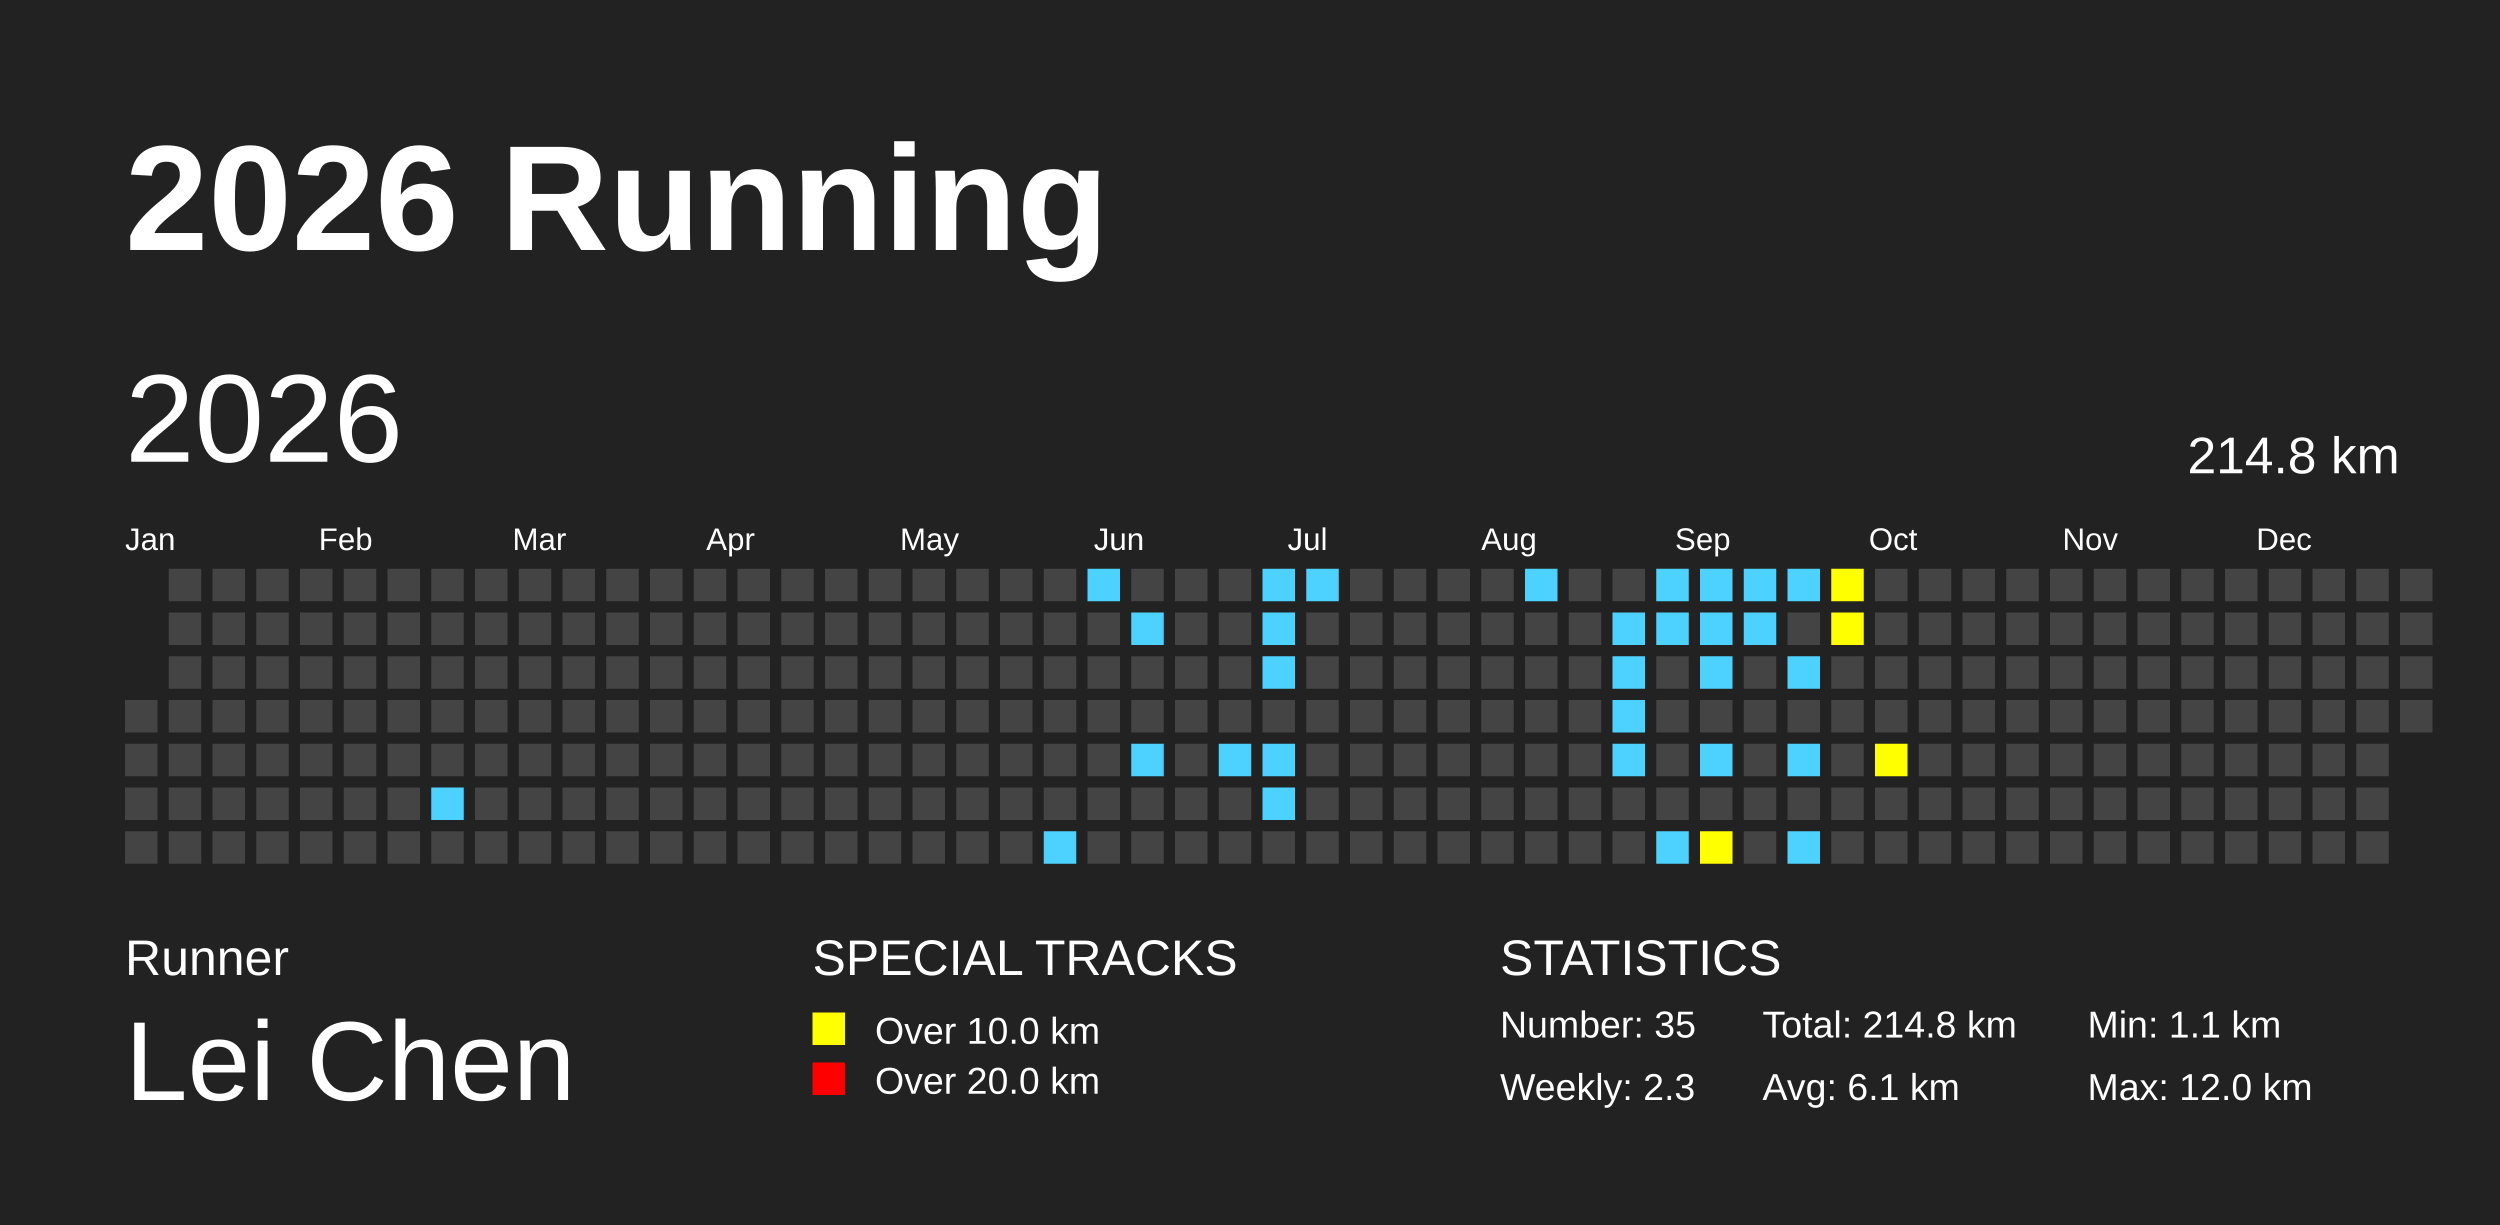
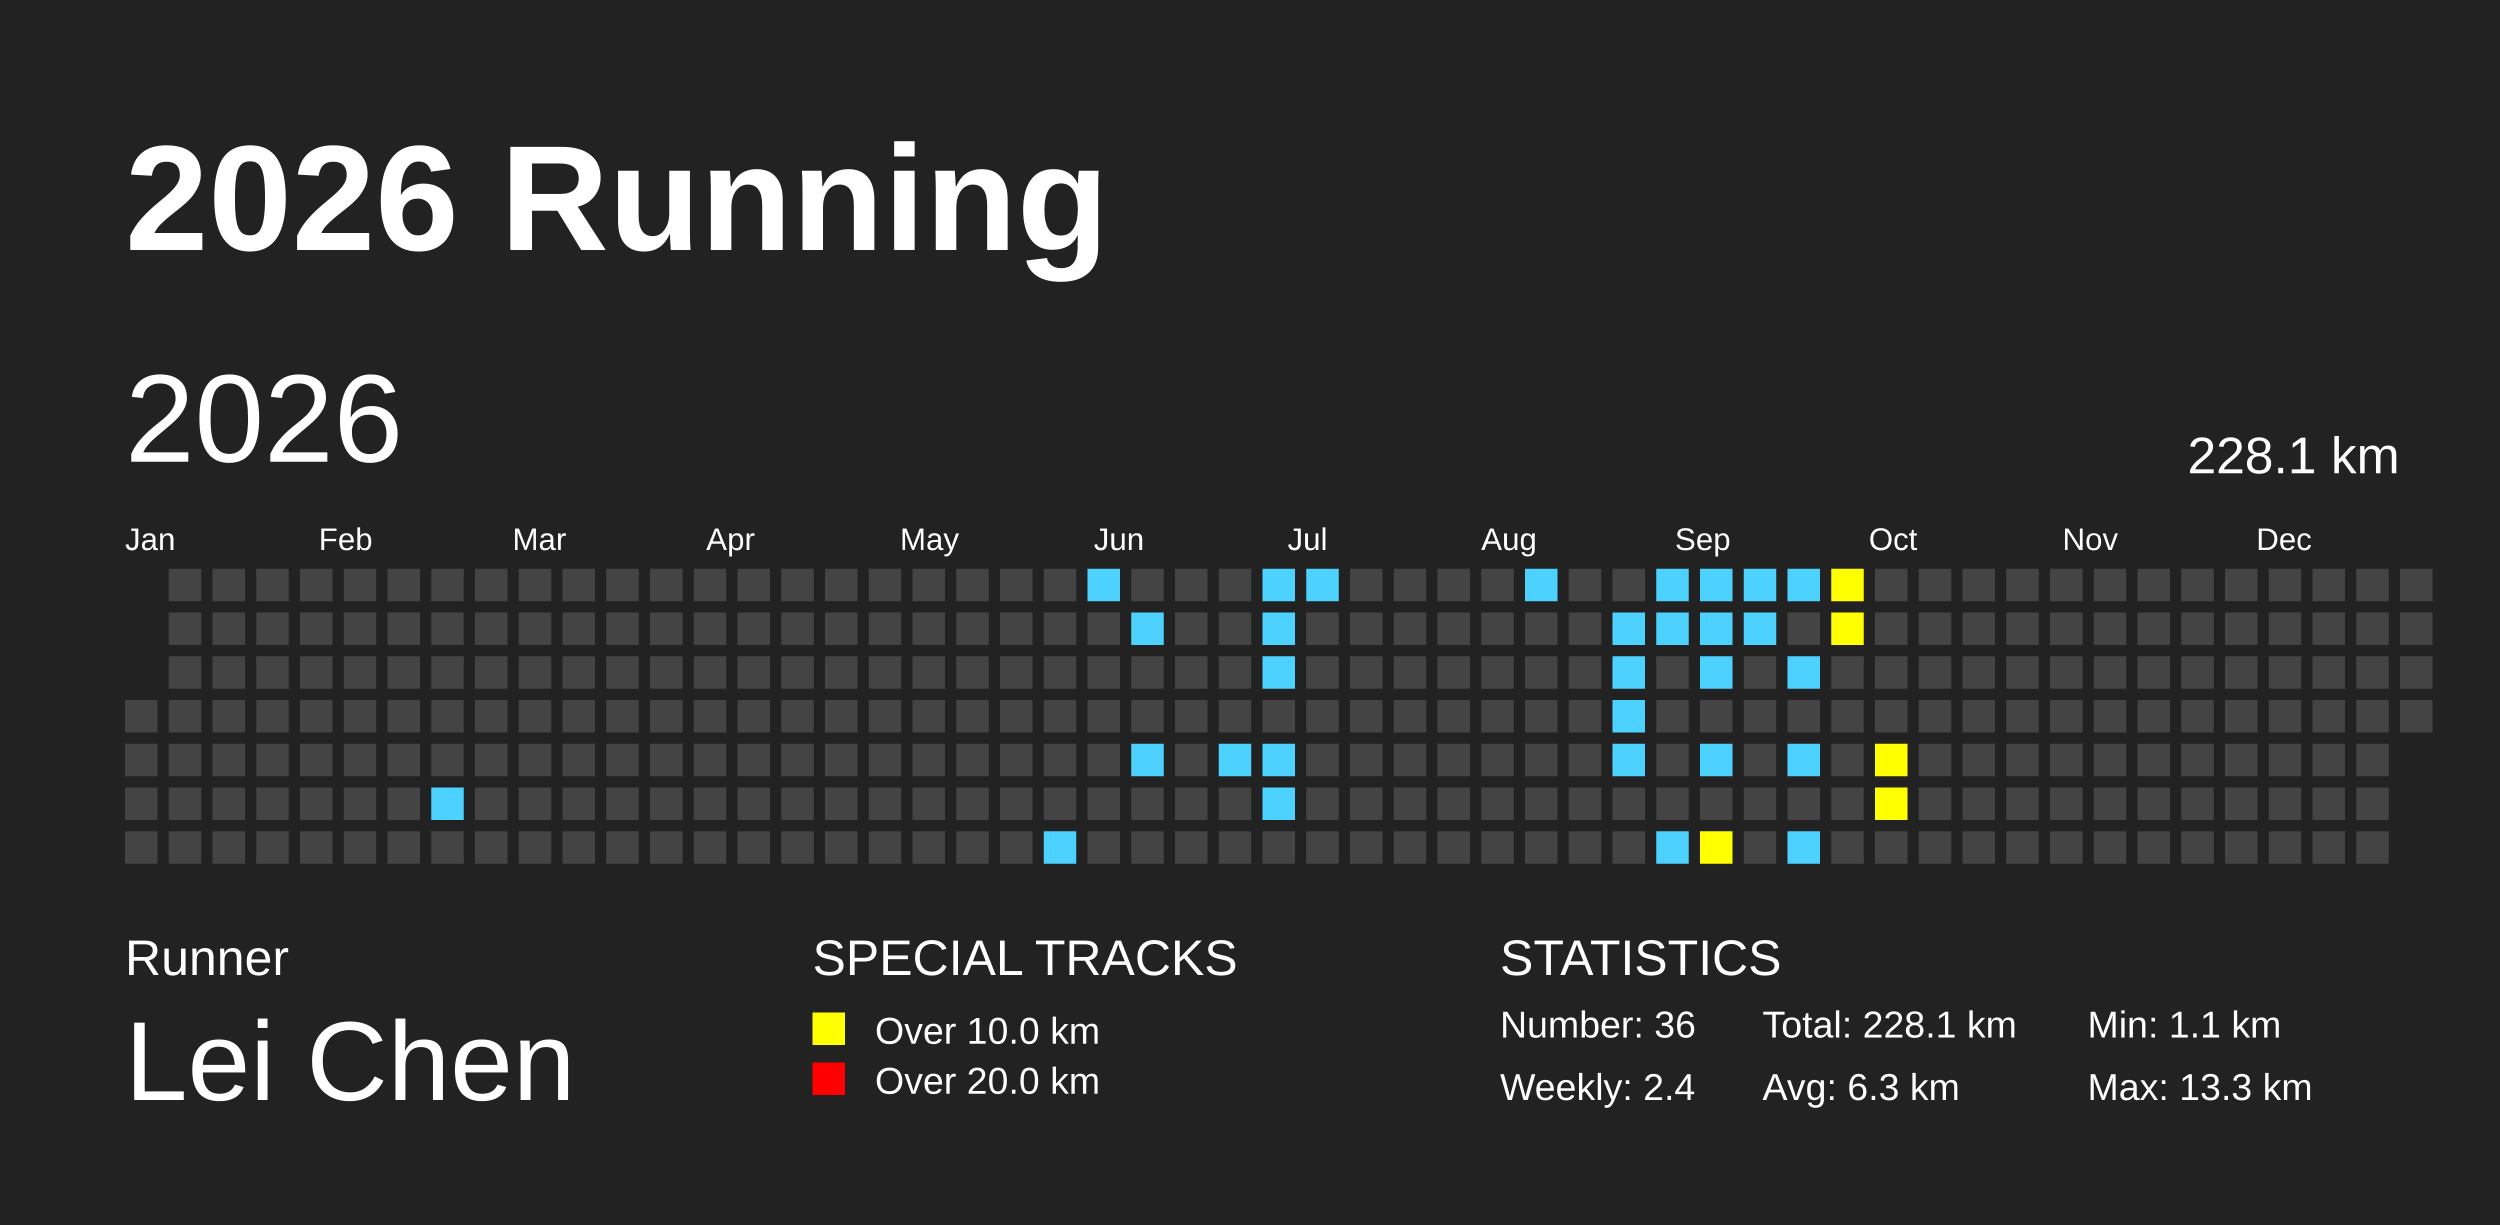
<svg xmlns="http://www.w3.org/2000/svg" baseProfile="full" height="98mm" version="1.1" viewBox="0,0,200,98" width="200mm">
  <defs />
  <rect fill="#222222" height="98" width="200" x="0" y="0" />
  <text fill="#FFFFFF" style="font-size:12px; font-family:Arial; font-weight:bold;" x="10" y="20">2026 Running</text>
  <text fill="#FFFFFF" style="font-size:4px; font-family:Arial" x="10" y="78">Runner</text>
  <text fill="#FFFFFF" style="font-size:9px; font-family:Arial" x="10" y="88">Lei Chen</text>
  <text fill="#FFFFFF" style="font-size:4px; font-family:Arial" x="65" y="78">SPECIAL TRACKS</text>
  <rect fill="yellow" height="2.6" width="2.6" x="65" y="81" />
  <text fill="#FFFFFF" style="font-size:3px; font-family:Arial" x="70" y="83.5">Over 10.0 km</text>
  <rect fill="red" height="2.6" width="2.6" x="65" y="85" />
  <text fill="#FFFFFF" style="font-size:3px; font-family:Arial" x="70" y="87.5">Over 20.0 km</text>
  <text fill="#FFFFFF" style="font-size:4px; font-family:Arial" x="120" y="78">STATISTICS</text>
-   <text fill="#FFFFFF" style="font-size:3px; font-family:Arial" x="120" y="83">Number: 35</text>
-   <text fill="#FFFFFF" style="font-size:3px; font-family:Arial" x="120" y="88">Weekly: 2.3</text>
-   <text fill="#FFFFFF" style="font-size:3px; font-family:Arial" x="141" y="83">Total: 214.8 km</text>
-   <text fill="#FFFFFF" style="font-size:3px; font-family:Arial" x="141" y="88">Avg: 6.1 km</text>
+   <text fill="#FFFFFF" style="font-size:3px; font-family:Arial" x="120" y="83">Number: 36</text>
+   <text fill="#FFFFFF" style="font-size:3px; font-family:Arial" x="120" y="88">Weekly: 2.4</text>
+   <text fill="#FFFFFF" style="font-size:3px; font-family:Arial" x="141" y="83">Total: 228.1 km</text>
+   <text fill="#FFFFFF" style="font-size:3px; font-family:Arial" x="141" y="88">Avg: 6.3 km</text>
  <text fill="#FFFFFF" style="font-size:3px; font-family:Arial" x="167" y="83">Min: 1.1 km</text>
-   <text fill="#FFFFFF" style="font-size:3px; font-family:Arial" x="167" y="88">Max: 12.0 km</text>
+   <text fill="#FFFFFF" style="font-size:3px; font-family:Arial" x="167" y="88">Max: 13.3 km</text>
  <text dominant-baseline="hanging" fill="#FFFFFF" style="font-size:10.0px; font-family:Arial;" x="10" y="30">2026</text>
-   <text dominant-baseline="hanging" fill="#FFFFFF" style="font-size:4.125px; font-family:Arial;" x="175" y="35">214.8 km</text>
+   <text dominant-baseline="hanging" fill="#FFFFFF" style="font-size:4.125px; font-family:Arial;" x="175" y="35">228.1 km</text>
  <text fill="#FFFFFF" style="font-size:2.5px; font-family:Arial" x="10.0" y="44">Jan</text>
  <text fill="#FFFFFF" style="font-size:2.5px; font-family:Arial" x="25.5" y="44">Feb</text>
  <text fill="#FFFFFF" style="font-size:2.5px; font-family:Arial" x="41.0" y="44">Mar</text>
  <text fill="#FFFFFF" style="font-size:2.5px; font-family:Arial" x="56.5" y="44">Apr</text>
  <text fill="#FFFFFF" style="font-size:2.5px; font-family:Arial" x="72.0" y="44">May</text>
  <text fill="#FFFFFF" style="font-size:2.5px; font-family:Arial" x="87.5" y="44">Jun</text>
  <text fill="#FFFFFF" style="font-size:2.5px; font-family:Arial" x="103.0" y="44">Jul</text>
  <text fill="#FFFFFF" style="font-size:2.5px; font-family:Arial" x="118.5" y="44">Aug</text>
  <text fill="#FFFFFF" style="font-size:2.5px; font-family:Arial" x="134.0" y="44">Sep</text>
  <text fill="#FFFFFF" style="font-size:2.5px; font-family:Arial" x="149.5" y="44">Oct</text>
  <text fill="#FFFFFF" style="font-size:2.5px; font-family:Arial" x="165.0" y="44">Nov</text>
  <text fill="#FFFFFF" style="font-size:2.5px; font-family:Arial" x="180.5" y="44">Dec</text>
  <rect fill="#444444" height="2.6" width="2.6" x="10.0" y="56.0" />
  <rect fill="#444444" height="2.6" width="2.6" x="10.0" y="59.5" />
  <rect fill="#444444" height="2.6" width="2.6" x="10.0" y="63.0" />
  <rect fill="#444444" height="2.6" width="2.6" x="10.0" y="66.5" />
  <rect fill="#444444" height="2.6" width="2.6" x="13.5" y="45.5" />
  <rect fill="#444444" height="2.6" width="2.6" x="13.5" y="49.0" />
  <rect fill="#444444" height="2.6" width="2.6" x="13.5" y="52.5" />
  <rect fill="#444444" height="2.6" width="2.6" x="13.5" y="56.0" />
  <rect fill="#444444" height="2.6" width="2.6" x="13.5" y="59.5" />
  <rect fill="#444444" height="2.6" width="2.6" x="13.5" y="63.0" />
  <rect fill="#444444" height="2.6" width="2.6" x="13.5" y="66.5" />
  <rect fill="#444444" height="2.6" width="2.6" x="17.0" y="45.5" />
  <rect fill="#444444" height="2.6" width="2.6" x="17.0" y="49.0" />
  <rect fill="#444444" height="2.6" width="2.6" x="17.0" y="52.5" />
  <rect fill="#444444" height="2.6" width="2.6" x="17.0" y="56.0" />
  <rect fill="#444444" height="2.6" width="2.6" x="17.0" y="59.5" />
  <rect fill="#444444" height="2.6" width="2.6" x="17.0" y="63.0" />
  <rect fill="#444444" height="2.6" width="2.6" x="17.0" y="66.5" />
  <rect fill="#444444" height="2.6" width="2.6" x="20.5" y="45.5" />
  <rect fill="#444444" height="2.6" width="2.6" x="20.5" y="49.0" />
  <rect fill="#444444" height="2.6" width="2.6" x="20.5" y="52.5" />
  <rect fill="#444444" height="2.6" width="2.6" x="20.5" y="56.0" />
  <rect fill="#444444" height="2.6" width="2.6" x="20.5" y="59.5" />
  <rect fill="#444444" height="2.6" width="2.6" x="20.5" y="63.0" />
  <rect fill="#444444" height="2.6" width="2.6" x="20.5" y="66.5" />
  <rect fill="#444444" height="2.6" width="2.6" x="24.0" y="45.5" />
  <rect fill="#444444" height="2.6" width="2.6" x="24.0" y="49.0" />
  <rect fill="#444444" height="2.6" width="2.6" x="24.0" y="52.5" />
  <rect fill="#444444" height="2.6" width="2.6" x="24.0" y="56.0" />
  <rect fill="#444444" height="2.6" width="2.6" x="24.0" y="59.5" />
  <rect fill="#444444" height="2.6" width="2.6" x="24.0" y="63.0" />
  <rect fill="#444444" height="2.6" width="2.6" x="24.0" y="66.5" />
  <rect fill="#444444" height="2.6" width="2.6" x="27.5" y="45.5" />
  <rect fill="#444444" height="2.6" width="2.6" x="27.5" y="49.0" />
  <rect fill="#444444" height="2.6" width="2.6" x="27.5" y="52.5" />
  <rect fill="#444444" height="2.6" width="2.6" x="27.5" y="56.0" />
  <rect fill="#444444" height="2.6" width="2.6" x="27.5" y="59.5" />
  <rect fill="#444444" height="2.6" width="2.6" x="27.5" y="63.0" />
  <rect fill="#444444" height="2.6" width="2.6" x="27.5" y="66.5" />
  <rect fill="#444444" height="2.6" width="2.6" x="31.0" y="45.5" />
  <rect fill="#444444" height="2.6" width="2.6" x="31.0" y="49.0" />
  <rect fill="#444444" height="2.6" width="2.6" x="31.0" y="52.5" />
  <rect fill="#444444" height="2.6" width="2.6" x="31.0" y="56.0" />
  <rect fill="#444444" height="2.6" width="2.6" x="31.0" y="59.5" />
  <rect fill="#444444" height="2.6" width="2.6" x="31.0" y="63.0" />
  <rect fill="#444444" height="2.6" width="2.6" x="31.0" y="66.5" />
  <rect fill="#444444" height="2.6" width="2.6" x="34.5" y="45.5" />
  <rect fill="#444444" height="2.6" width="2.6" x="34.5" y="49.0" />
  <rect fill="#444444" height="2.6" width="2.6" x="34.5" y="52.5" />
  <rect fill="#444444" height="2.6" width="2.6" x="34.5" y="56.0" />
  <rect fill="#444444" height="2.6" width="2.6" x="34.5" y="59.5" />
  <rect fill="#4DD2FF" height="2.6" width="2.6" x="34.5" y="63.0" />
  <rect fill="#444444" height="2.6" width="2.6" x="34.5" y="66.5" />
  <rect fill="#444444" height="2.6" width="2.6" x="38.0" y="45.5" />
  <rect fill="#444444" height="2.6" width="2.6" x="38.0" y="49.0" />
  <rect fill="#444444" height="2.6" width="2.6" x="38.0" y="52.5" />
  <rect fill="#444444" height="2.6" width="2.6" x="38.0" y="56.0" />
  <rect fill="#444444" height="2.6" width="2.6" x="38.0" y="59.5" />
  <rect fill="#444444" height="2.6" width="2.6" x="38.0" y="63.0" />
  <rect fill="#444444" height="2.6" width="2.6" x="38.0" y="66.5" />
  <rect fill="#444444" height="2.6" width="2.6" x="41.5" y="45.5" />
  <rect fill="#444444" height="2.6" width="2.6" x="41.5" y="49.0" />
  <rect fill="#444444" height="2.6" width="2.6" x="41.5" y="52.5" />
  <rect fill="#444444" height="2.6" width="2.6" x="41.5" y="56.0" />
  <rect fill="#444444" height="2.6" width="2.6" x="41.5" y="59.5" />
  <rect fill="#444444" height="2.6" width="2.6" x="41.5" y="63.0" />
  <rect fill="#444444" height="2.6" width="2.6" x="41.5" y="66.5" />
  <rect fill="#444444" height="2.6" width="2.6" x="45.0" y="45.5" />
  <rect fill="#444444" height="2.6" width="2.6" x="45.0" y="49.0" />
  <rect fill="#444444" height="2.6" width="2.6" x="45.0" y="52.5" />
  <rect fill="#444444" height="2.6" width="2.6" x="45.0" y="56.0" />
  <rect fill="#444444" height="2.6" width="2.6" x="45.0" y="59.5" />
  <rect fill="#444444" height="2.6" width="2.6" x="45.0" y="63.0" />
  <rect fill="#444444" height="2.6" width="2.6" x="45.0" y="66.5" />
  <rect fill="#444444" height="2.6" width="2.6" x="48.5" y="45.5" />
  <rect fill="#444444" height="2.6" width="2.6" x="48.5" y="49.0" />
  <rect fill="#444444" height="2.6" width="2.6" x="48.5" y="52.5" />
  <rect fill="#444444" height="2.6" width="2.6" x="48.5" y="56.0" />
  <rect fill="#444444" height="2.6" width="2.6" x="48.5" y="59.5" />
  <rect fill="#444444" height="2.6" width="2.6" x="48.5" y="63.0" />
  <rect fill="#444444" height="2.6" width="2.6" x="48.5" y="66.5" />
  <rect fill="#444444" height="2.6" width="2.6" x="52.0" y="45.5" />
  <rect fill="#444444" height="2.6" width="2.6" x="52.0" y="49.0" />
  <rect fill="#444444" height="2.6" width="2.6" x="52.0" y="52.5" />
  <rect fill="#444444" height="2.6" width="2.6" x="52.0" y="56.0" />
  <rect fill="#444444" height="2.6" width="2.6" x="52.0" y="59.5" />
  <rect fill="#444444" height="2.6" width="2.6" x="52.0" y="63.0" />
  <rect fill="#444444" height="2.6" width="2.6" x="52.0" y="66.5" />
  <rect fill="#444444" height="2.6" width="2.6" x="55.5" y="45.5" />
  <rect fill="#444444" height="2.6" width="2.6" x="55.5" y="49.0" />
  <rect fill="#444444" height="2.6" width="2.6" x="55.5" y="52.5" />
  <rect fill="#444444" height="2.6" width="2.6" x="55.5" y="56.0" />
  <rect fill="#444444" height="2.6" width="2.6" x="55.5" y="59.5" />
  <rect fill="#444444" height="2.6" width="2.6" x="55.5" y="63.0" />
  <rect fill="#444444" height="2.6" width="2.6" x="55.5" y="66.5" />
  <rect fill="#444444" height="2.6" width="2.6" x="59.0" y="45.5" />
  <rect fill="#444444" height="2.6" width="2.6" x="59.0" y="49.0" />
  <rect fill="#444444" height="2.6" width="2.6" x="59.0" y="52.5" />
  <rect fill="#444444" height="2.6" width="2.6" x="59.0" y="56.0" />
  <rect fill="#444444" height="2.6" width="2.6" x="59.0" y="59.5" />
  <rect fill="#444444" height="2.6" width="2.6" x="59.0" y="63.0" />
  <rect fill="#444444" height="2.6" width="2.6" x="59.0" y="66.5" />
  <rect fill="#444444" height="2.6" width="2.6" x="62.5" y="45.5" />
  <rect fill="#444444" height="2.6" width="2.6" x="62.5" y="49.0" />
  <rect fill="#444444" height="2.6" width="2.6" x="62.5" y="52.5" />
  <rect fill="#444444" height="2.6" width="2.6" x="62.5" y="56.0" />
  <rect fill="#444444" height="2.6" width="2.6" x="62.5" y="59.5" />
  <rect fill="#444444" height="2.6" width="2.6" x="62.5" y="63.0" />
  <rect fill="#444444" height="2.6" width="2.6" x="62.5" y="66.5" />
  <rect fill="#444444" height="2.6" width="2.6" x="66.0" y="45.5" />
  <rect fill="#444444" height="2.6" width="2.6" x="66.0" y="49.0" />
  <rect fill="#444444" height="2.6" width="2.6" x="66.0" y="52.5" />
  <rect fill="#444444" height="2.6" width="2.6" x="66.0" y="56.0" />
  <rect fill="#444444" height="2.6" width="2.6" x="66.0" y="59.5" />
  <rect fill="#444444" height="2.6" width="2.6" x="66.0" y="63.0" />
  <rect fill="#444444" height="2.6" width="2.6" x="66.0" y="66.5" />
  <rect fill="#444444" height="2.6" width="2.6" x="69.5" y="45.5" />
  <rect fill="#444444" height="2.6" width="2.6" x="69.5" y="49.0" />
  <rect fill="#444444" height="2.6" width="2.6" x="69.5" y="52.5" />
  <rect fill="#444444" height="2.6" width="2.6" x="69.5" y="56.0" />
  <rect fill="#444444" height="2.6" width="2.6" x="69.5" y="59.5" />
  <rect fill="#444444" height="2.6" width="2.6" x="69.5" y="63.0" />
  <rect fill="#444444" height="2.6" width="2.6" x="69.5" y="66.5" />
  <rect fill="#444444" height="2.6" width="2.6" x="73.0" y="45.5" />
  <rect fill="#444444" height="2.6" width="2.6" x="73.0" y="49.0" />
  <rect fill="#444444" height="2.6" width="2.6" x="73.0" y="52.5" />
  <rect fill="#444444" height="2.6" width="2.6" x="73.0" y="56.0" />
  <rect fill="#444444" height="2.6" width="2.6" x="73.0" y="59.5" />
  <rect fill="#444444" height="2.6" width="2.6" x="73.0" y="63.0" />
  <rect fill="#444444" height="2.6" width="2.6" x="73.0" y="66.5" />
  <rect fill="#444444" height="2.6" width="2.6" x="76.5" y="45.5" />
  <rect fill="#444444" height="2.6" width="2.6" x="76.5" y="49.0" />
  <rect fill="#444444" height="2.6" width="2.6" x="76.5" y="52.5" />
  <rect fill="#444444" height="2.6" width="2.6" x="76.5" y="56.0" />
  <rect fill="#444444" height="2.6" width="2.6" x="76.5" y="59.5" />
  <rect fill="#444444" height="2.6" width="2.6" x="76.5" y="63.0" />
  <rect fill="#444444" height="2.6" width="2.6" x="76.5" y="66.5" />
  <rect fill="#444444" height="2.6" width="2.6" x="80.0" y="45.5" />
  <rect fill="#444444" height="2.6" width="2.6" x="80.0" y="49.0" />
  <rect fill="#444444" height="2.6" width="2.6" x="80.0" y="52.5" />
  <rect fill="#444444" height="2.6" width="2.6" x="80.0" y="56.0" />
  <rect fill="#444444" height="2.6" width="2.6" x="80.0" y="59.5" />
  <rect fill="#444444" height="2.6" width="2.6" x="80.0" y="63.0" />
  <rect fill="#444444" height="2.6" width="2.6" x="80.0" y="66.5" />
  <rect fill="#444444" height="2.6" width="2.6" x="83.5" y="45.5" />
  <rect fill="#444444" height="2.6" width="2.6" x="83.5" y="49.0" />
  <rect fill="#444444" height="2.6" width="2.6" x="83.5" y="52.5" />
  <rect fill="#444444" height="2.6" width="2.6" x="83.5" y="56.0" />
  <rect fill="#444444" height="2.6" width="2.6" x="83.5" y="59.5" />
  <rect fill="#444444" height="2.6" width="2.6" x="83.5" y="63.0" />
  <rect fill="#4DD2FF" height="2.6" width="2.6" x="83.5" y="66.5" />
  <rect fill="#4DD2FF" height="2.6" width="2.6" x="87.0" y="45.5" />
  <rect fill="#444444" height="2.6" width="2.6" x="87.0" y="49.0" />
  <rect fill="#444444" height="2.6" width="2.6" x="87.0" y="52.5" />
  <rect fill="#444444" height="2.6" width="2.6" x="87.0" y="56.0" />
  <rect fill="#444444" height="2.6" width="2.6" x="87.0" y="59.5" />
  <rect fill="#444444" height="2.6" width="2.6" x="87.0" y="63.0" />
  <rect fill="#444444" height="2.6" width="2.6" x="87.0" y="66.5" />
  <rect fill="#444444" height="2.6" width="2.6" x="90.5" y="45.5" />
  <rect fill="#4DD2FF" height="2.6" width="2.6" x="90.5" y="49.0" />
  <rect fill="#444444" height="2.6" width="2.6" x="90.5" y="52.5" />
  <rect fill="#444444" height="2.6" width="2.6" x="90.5" y="56.0" />
  <rect fill="#4DD2FF" height="2.6" width="2.6" x="90.5" y="59.5" />
  <rect fill="#444444" height="2.6" width="2.6" x="90.5" y="63.0" />
  <rect fill="#444444" height="2.6" width="2.6" x="90.5" y="66.5" />
  <rect fill="#444444" height="2.6" width="2.6" x="94.0" y="45.5" />
  <rect fill="#444444" height="2.6" width="2.6" x="94.0" y="49.0" />
  <rect fill="#444444" height="2.6" width="2.6" x="94.0" y="52.5" />
  <rect fill="#444444" height="2.6" width="2.6" x="94.0" y="56.0" />
  <rect fill="#444444" height="2.6" width="2.6" x="94.0" y="59.5" />
  <rect fill="#444444" height="2.6" width="2.6" x="94.0" y="63.0" />
  <rect fill="#444444" height="2.6" width="2.6" x="94.0" y="66.5" />
  <rect fill="#444444" height="2.6" width="2.6" x="97.5" y="45.5" />
  <rect fill="#444444" height="2.6" width="2.6" x="97.5" y="49.0" />
  <rect fill="#444444" height="2.6" width="2.6" x="97.5" y="52.5" />
  <rect fill="#444444" height="2.6" width="2.6" x="97.5" y="56.0" />
  <rect fill="#4DD2FF" height="2.6" width="2.6" x="97.5" y="59.5" />
  <rect fill="#444444" height="2.6" width="2.6" x="97.5" y="63.0" />
  <rect fill="#444444" height="2.6" width="2.6" x="97.5" y="66.5" />
  <rect fill="#4DD2FF" height="2.6" width="2.6" x="101.0" y="45.5" />
  <rect fill="#4DD2FF" height="2.6" width="2.6" x="101.0" y="49.0" />
  <rect fill="#4DD2FF" height="2.6" width="2.6" x="101.0" y="52.5" />
  <rect fill="#444444" height="2.6" width="2.6" x="101.0" y="56.0" />
  <rect fill="#4DD2FF" height="2.6" width="2.6" x="101.0" y="59.5" />
  <rect fill="#4DD2FF" height="2.6" width="2.6" x="101.0" y="63.0" />
  <rect fill="#444444" height="2.6" width="2.6" x="101.0" y="66.5" />
  <rect fill="#4DD2FF" height="2.6" width="2.6" x="104.5" y="45.5" />
  <rect fill="#444444" height="2.6" width="2.6" x="104.5" y="49.0" />
  <rect fill="#444444" height="2.6" width="2.6" x="104.5" y="52.5" />
  <rect fill="#444444" height="2.6" width="2.6" x="104.5" y="56.0" />
  <rect fill="#444444" height="2.6" width="2.6" x="104.5" y="59.5" />
  <rect fill="#444444" height="2.6" width="2.6" x="104.5" y="63.0" />
  <rect fill="#444444" height="2.6" width="2.6" x="104.5" y="66.5" />
  <rect fill="#444444" height="2.6" width="2.6" x="108.0" y="45.5" />
  <rect fill="#444444" height="2.6" width="2.6" x="108.0" y="49.0" />
  <rect fill="#444444" height="2.6" width="2.6" x="108.0" y="52.5" />
  <rect fill="#444444" height="2.6" width="2.6" x="108.0" y="56.0" />
  <rect fill="#444444" height="2.6" width="2.6" x="108.0" y="59.5" />
  <rect fill="#444444" height="2.6" width="2.6" x="108.0" y="63.0" />
  <rect fill="#444444" height="2.6" width="2.6" x="108.0" y="66.5" />
  <rect fill="#444444" height="2.6" width="2.6" x="111.5" y="45.5" />
  <rect fill="#444444" height="2.6" width="2.6" x="111.5" y="49.0" />
  <rect fill="#444444" height="2.6" width="2.6" x="111.5" y="52.5" />
  <rect fill="#444444" height="2.6" width="2.6" x="111.5" y="56.0" />
  <rect fill="#444444" height="2.6" width="2.6" x="111.5" y="59.5" />
  <rect fill="#444444" height="2.6" width="2.6" x="111.5" y="63.0" />
  <rect fill="#444444" height="2.6" width="2.6" x="111.5" y="66.5" />
  <rect fill="#444444" height="2.6" width="2.6" x="115.0" y="45.5" />
  <rect fill="#444444" height="2.6" width="2.6" x="115.0" y="49.0" />
  <rect fill="#444444" height="2.6" width="2.6" x="115.0" y="52.5" />
  <rect fill="#444444" height="2.6" width="2.6" x="115.0" y="56.0" />
  <rect fill="#444444" height="2.6" width="2.6" x="115.0" y="59.5" />
  <rect fill="#444444" height="2.6" width="2.6" x="115.0" y="63.0" />
  <rect fill="#444444" height="2.6" width="2.6" x="115.0" y="66.5" />
  <rect fill="#444444" height="2.6" width="2.6" x="118.5" y="45.5" />
  <rect fill="#444444" height="2.6" width="2.6" x="118.5" y="49.0" />
  <rect fill="#444444" height="2.6" width="2.6" x="118.5" y="52.5" />
  <rect fill="#444444" height="2.6" width="2.6" x="118.5" y="56.0" />
  <rect fill="#444444" height="2.6" width="2.6" x="118.5" y="59.5" />
  <rect fill="#444444" height="2.6" width="2.6" x="118.5" y="63.0" />
  <rect fill="#444444" height="2.6" width="2.6" x="118.5" y="66.5" />
  <rect fill="#4DD2FF" height="2.6" width="2.6" x="122.0" y="45.5" />
  <rect fill="#444444" height="2.6" width="2.6" x="122.0" y="49.0" />
  <rect fill="#444444" height="2.6" width="2.6" x="122.0" y="52.5" />
  <rect fill="#444444" height="2.6" width="2.6" x="122.0" y="56.0" />
  <rect fill="#444444" height="2.6" width="2.6" x="122.0" y="59.5" />
  <rect fill="#444444" height="2.6" width="2.6" x="122.0" y="63.0" />
  <rect fill="#444444" height="2.6" width="2.6" x="122.0" y="66.5" />
  <rect fill="#444444" height="2.6" width="2.6" x="125.5" y="45.5" />
  <rect fill="#444444" height="2.6" width="2.6" x="125.5" y="49.0" />
  <rect fill="#444444" height="2.6" width="2.6" x="125.5" y="52.5" />
  <rect fill="#444444" height="2.6" width="2.6" x="125.5" y="56.0" />
  <rect fill="#444444" height="2.6" width="2.6" x="125.5" y="59.5" />
  <rect fill="#444444" height="2.6" width="2.6" x="125.5" y="63.0" />
  <rect fill="#444444" height="2.6" width="2.6" x="125.5" y="66.5" />
  <rect fill="#444444" height="2.6" width="2.6" x="129.0" y="45.5" />
  <rect fill="#4DD2FF" height="2.6" width="2.6" x="129.0" y="49.0" />
  <rect fill="#4DD2FF" height="2.6" width="2.6" x="129.0" y="52.5" />
  <rect fill="#4DD2FF" height="2.6" width="2.6" x="129.0" y="56.0" />
  <rect fill="#4DD2FF" height="2.6" width="2.6" x="129.0" y="59.5" />
  <rect fill="#444444" height="2.6" width="2.6" x="129.0" y="63.0" />
  <rect fill="#444444" height="2.6" width="2.6" x="129.0" y="66.5" />
  <rect fill="#4DD2FF" height="2.6" width="2.6" x="132.5" y="45.5" />
  <rect fill="#4DD2FF" height="2.6" width="2.6" x="132.5" y="49.0" />
  <rect fill="#444444" height="2.6" width="2.6" x="132.5" y="52.5" />
  <rect fill="#444444" height="2.6" width="2.6" x="132.5" y="56.0" />
  <rect fill="#444444" height="2.6" width="2.6" x="132.5" y="59.5" />
  <rect fill="#444444" height="2.6" width="2.6" x="132.5" y="63.0" />
  <rect fill="#4DD2FF" height="2.6" width="2.6" x="132.5" y="66.5" />
  <rect fill="#4DD2FF" height="2.6" width="2.6" x="136.0" y="45.5" />
  <rect fill="#4DD2FF" height="2.6" width="2.6" x="136.0" y="49.0" />
  <rect fill="#4DD2FF" height="2.6" width="2.6" x="136.0" y="52.5" />
  <rect fill="#444444" height="2.6" width="2.6" x="136.0" y="56.0" />
  <rect fill="#4DD2FF" height="2.6" width="2.6" x="136.0" y="59.5" />
  <rect fill="#444444" height="2.6" width="2.6" x="136.0" y="63.0" />
  <rect fill="yellow" height="2.6" width="2.6" x="136.0" y="66.5" />
  <rect fill="#4DD2FF" height="2.6" width="2.6" x="139.5" y="45.5" />
  <rect fill="#4DD2FF" height="2.6" width="2.6" x="139.5" y="49.0" />
  <rect fill="#444444" height="2.6" width="2.6" x="139.5" y="52.5" />
  <rect fill="#444444" height="2.6" width="2.6" x="139.5" y="56.0" />
  <rect fill="#444444" height="2.6" width="2.6" x="139.5" y="59.5" />
  <rect fill="#444444" height="2.6" width="2.6" x="139.5" y="63.0" />
  <rect fill="#444444" height="2.6" width="2.6" x="139.5" y="66.5" />
  <rect fill="#4DD2FF" height="2.6" width="2.6" x="143.0" y="45.5" />
  <rect fill="#444444" height="2.6" width="2.6" x="143.0" y="49.0" />
  <rect fill="#4DD2FF" height="2.6" width="2.6" x="143.0" y="52.5" />
  <rect fill="#444444" height="2.6" width="2.6" x="143.0" y="56.0" />
  <rect fill="#4DD2FF" height="2.6" width="2.6" x="143.0" y="59.5" />
  <rect fill="#444444" height="2.6" width="2.6" x="143.0" y="63.0" />
  <rect fill="#4DD2FF" height="2.6" width="2.6" x="143.0" y="66.5" />
  <rect fill="yellow" height="2.6" width="2.6" x="146.5" y="45.5" />
  <rect fill="yellow" height="2.6" width="2.6" x="146.5" y="49.0" />
  <rect fill="#444444" height="2.6" width="2.6" x="146.5" y="52.5" />
  <rect fill="#444444" height="2.6" width="2.6" x="146.5" y="56.0" />
  <rect fill="#444444" height="2.6" width="2.6" x="146.5" y="59.5" />
  <rect fill="#444444" height="2.6" width="2.6" x="146.5" y="63.0" />
  <rect fill="#444444" height="2.6" width="2.6" x="146.5" y="66.5" />
  <rect fill="#444444" height="2.6" width="2.6" x="150.0" y="45.5" />
  <rect fill="#444444" height="2.6" width="2.6" x="150.0" y="49.0" />
  <rect fill="#444444" height="2.6" width="2.6" x="150.0" y="52.5" />
  <rect fill="#444444" height="2.6" width="2.6" x="150.0" y="56.0" />
  <rect fill="yellow" height="2.6" width="2.6" x="150.0" y="59.5" />
-   <rect fill="#444444" height="2.6" width="2.6" x="150.0" y="63.0" />
+   <rect fill="yellow" height="2.6" width="2.6" x="150.0" y="63.0" />
  <rect fill="#444444" height="2.6" width="2.6" x="150.0" y="66.5" />
  <rect fill="#444444" height="2.6" width="2.6" x="153.5" y="45.5" />
  <rect fill="#444444" height="2.6" width="2.6" x="153.5" y="49.0" />
  <rect fill="#444444" height="2.6" width="2.6" x="153.5" y="52.5" />
  <rect fill="#444444" height="2.6" width="2.6" x="153.5" y="56.0" />
  <rect fill="#444444" height="2.6" width="2.6" x="153.5" y="59.5" />
  <rect fill="#444444" height="2.6" width="2.6" x="153.5" y="63.0" />
  <rect fill="#444444" height="2.6" width="2.6" x="153.5" y="66.5" />
  <rect fill="#444444" height="2.6" width="2.6" x="157.0" y="45.5" />
  <rect fill="#444444" height="2.6" width="2.6" x="157.0" y="49.0" />
  <rect fill="#444444" height="2.6" width="2.6" x="157.0" y="52.5" />
  <rect fill="#444444" height="2.6" width="2.6" x="157.0" y="56.0" />
  <rect fill="#444444" height="2.6" width="2.6" x="157.0" y="59.5" />
  <rect fill="#444444" height="2.6" width="2.6" x="157.0" y="63.0" />
  <rect fill="#444444" height="2.6" width="2.6" x="157.0" y="66.5" />
  <rect fill="#444444" height="2.6" width="2.6" x="160.5" y="45.5" />
  <rect fill="#444444" height="2.6" width="2.6" x="160.5" y="49.0" />
  <rect fill="#444444" height="2.6" width="2.6" x="160.5" y="52.5" />
  <rect fill="#444444" height="2.6" width="2.6" x="160.5" y="56.0" />
  <rect fill="#444444" height="2.6" width="2.6" x="160.5" y="59.5" />
  <rect fill="#444444" height="2.6" width="2.6" x="160.5" y="63.0" />
  <rect fill="#444444" height="2.6" width="2.6" x="160.5" y="66.5" />
  <rect fill="#444444" height="2.6" width="2.6" x="164.0" y="45.5" />
  <rect fill="#444444" height="2.6" width="2.6" x="164.0" y="49.0" />
  <rect fill="#444444" height="2.6" width="2.6" x="164.0" y="52.5" />
  <rect fill="#444444" height="2.6" width="2.6" x="164.0" y="56.0" />
  <rect fill="#444444" height="2.6" width="2.6" x="164.0" y="59.5" />
  <rect fill="#444444" height="2.6" width="2.6" x="164.0" y="63.0" />
  <rect fill="#444444" height="2.6" width="2.6" x="164.0" y="66.5" />
  <rect fill="#444444" height="2.6" width="2.6" x="167.5" y="45.5" />
  <rect fill="#444444" height="2.6" width="2.6" x="167.5" y="49.0" />
  <rect fill="#444444" height="2.6" width="2.6" x="167.5" y="52.5" />
  <rect fill="#444444" height="2.6" width="2.6" x="167.5" y="56.0" />
  <rect fill="#444444" height="2.6" width="2.6" x="167.5" y="59.5" />
  <rect fill="#444444" height="2.6" width="2.6" x="167.5" y="63.0" />
  <rect fill="#444444" height="2.6" width="2.6" x="167.5" y="66.5" />
  <rect fill="#444444" height="2.6" width="2.6" x="171.0" y="45.5" />
  <rect fill="#444444" height="2.6" width="2.6" x="171.0" y="49.0" />
  <rect fill="#444444" height="2.6" width="2.6" x="171.0" y="52.5" />
  <rect fill="#444444" height="2.6" width="2.6" x="171.0" y="56.0" />
  <rect fill="#444444" height="2.6" width="2.6" x="171.0" y="59.5" />
  <rect fill="#444444" height="2.6" width="2.6" x="171.0" y="63.0" />
  <rect fill="#444444" height="2.6" width="2.6" x="171.0" y="66.5" />
  <rect fill="#444444" height="2.6" width="2.6" x="174.5" y="45.5" />
  <rect fill="#444444" height="2.6" width="2.6" x="174.5" y="49.0" />
  <rect fill="#444444" height="2.6" width="2.6" x="174.5" y="52.5" />
  <rect fill="#444444" height="2.6" width="2.6" x="174.5" y="56.0" />
  <rect fill="#444444" height="2.6" width="2.6" x="174.5" y="59.5" />
  <rect fill="#444444" height="2.6" width="2.6" x="174.5" y="63.0" />
  <rect fill="#444444" height="2.6" width="2.6" x="174.5" y="66.5" />
  <rect fill="#444444" height="2.6" width="2.6" x="178.0" y="45.5" />
  <rect fill="#444444" height="2.6" width="2.6" x="178.0" y="49.0" />
  <rect fill="#444444" height="2.6" width="2.6" x="178.0" y="52.5" />
  <rect fill="#444444" height="2.6" width="2.6" x="178.0" y="56.0" />
  <rect fill="#444444" height="2.6" width="2.6" x="178.0" y="59.5" />
  <rect fill="#444444" height="2.6" width="2.6" x="178.0" y="63.0" />
  <rect fill="#444444" height="2.6" width="2.6" x="178.0" y="66.5" />
  <rect fill="#444444" height="2.6" width="2.6" x="181.5" y="45.5" />
  <rect fill="#444444" height="2.6" width="2.6" x="181.5" y="49.0" />
  <rect fill="#444444" height="2.6" width="2.6" x="181.5" y="52.5" />
  <rect fill="#444444" height="2.6" width="2.6" x="181.5" y="56.0" />
  <rect fill="#444444" height="2.6" width="2.6" x="181.5" y="59.5" />
  <rect fill="#444444" height="2.6" width="2.6" x="181.5" y="63.0" />
  <rect fill="#444444" height="2.6" width="2.6" x="181.5" y="66.5" />
  <rect fill="#444444" height="2.6" width="2.6" x="185.0" y="45.5" />
  <rect fill="#444444" height="2.6" width="2.6" x="185.0" y="49.0" />
  <rect fill="#444444" height="2.6" width="2.6" x="185.0" y="52.5" />
  <rect fill="#444444" height="2.6" width="2.6" x="185.0" y="56.0" />
  <rect fill="#444444" height="2.6" width="2.6" x="185.0" y="59.5" />
  <rect fill="#444444" height="2.6" width="2.6" x="185.0" y="63.0" />
  <rect fill="#444444" height="2.6" width="2.6" x="185.0" y="66.5" />
  <rect fill="#444444" height="2.6" width="2.6" x="188.5" y="45.5" />
  <rect fill="#444444" height="2.6" width="2.6" x="188.5" y="49.0" />
  <rect fill="#444444" height="2.6" width="2.6" x="188.5" y="52.5" />
  <rect fill="#444444" height="2.6" width="2.6" x="188.5" y="56.0" />
  <rect fill="#444444" height="2.6" width="2.6" x="188.5" y="59.5" />
  <rect fill="#444444" height="2.6" width="2.6" x="188.5" y="63.0" />
  <rect fill="#444444" height="2.6" width="2.6" x="188.5" y="66.5" />
  <rect fill="#444444" height="2.6" width="2.6" x="192.0" y="45.5" />
  <rect fill="#444444" height="2.6" width="2.6" x="192.0" y="49.0" />
  <rect fill="#444444" height="2.6" width="2.6" x="192.0" y="52.5" />
  <rect fill="#444444" height="2.6" width="2.6" x="192.0" y="56.0" />
</svg>
